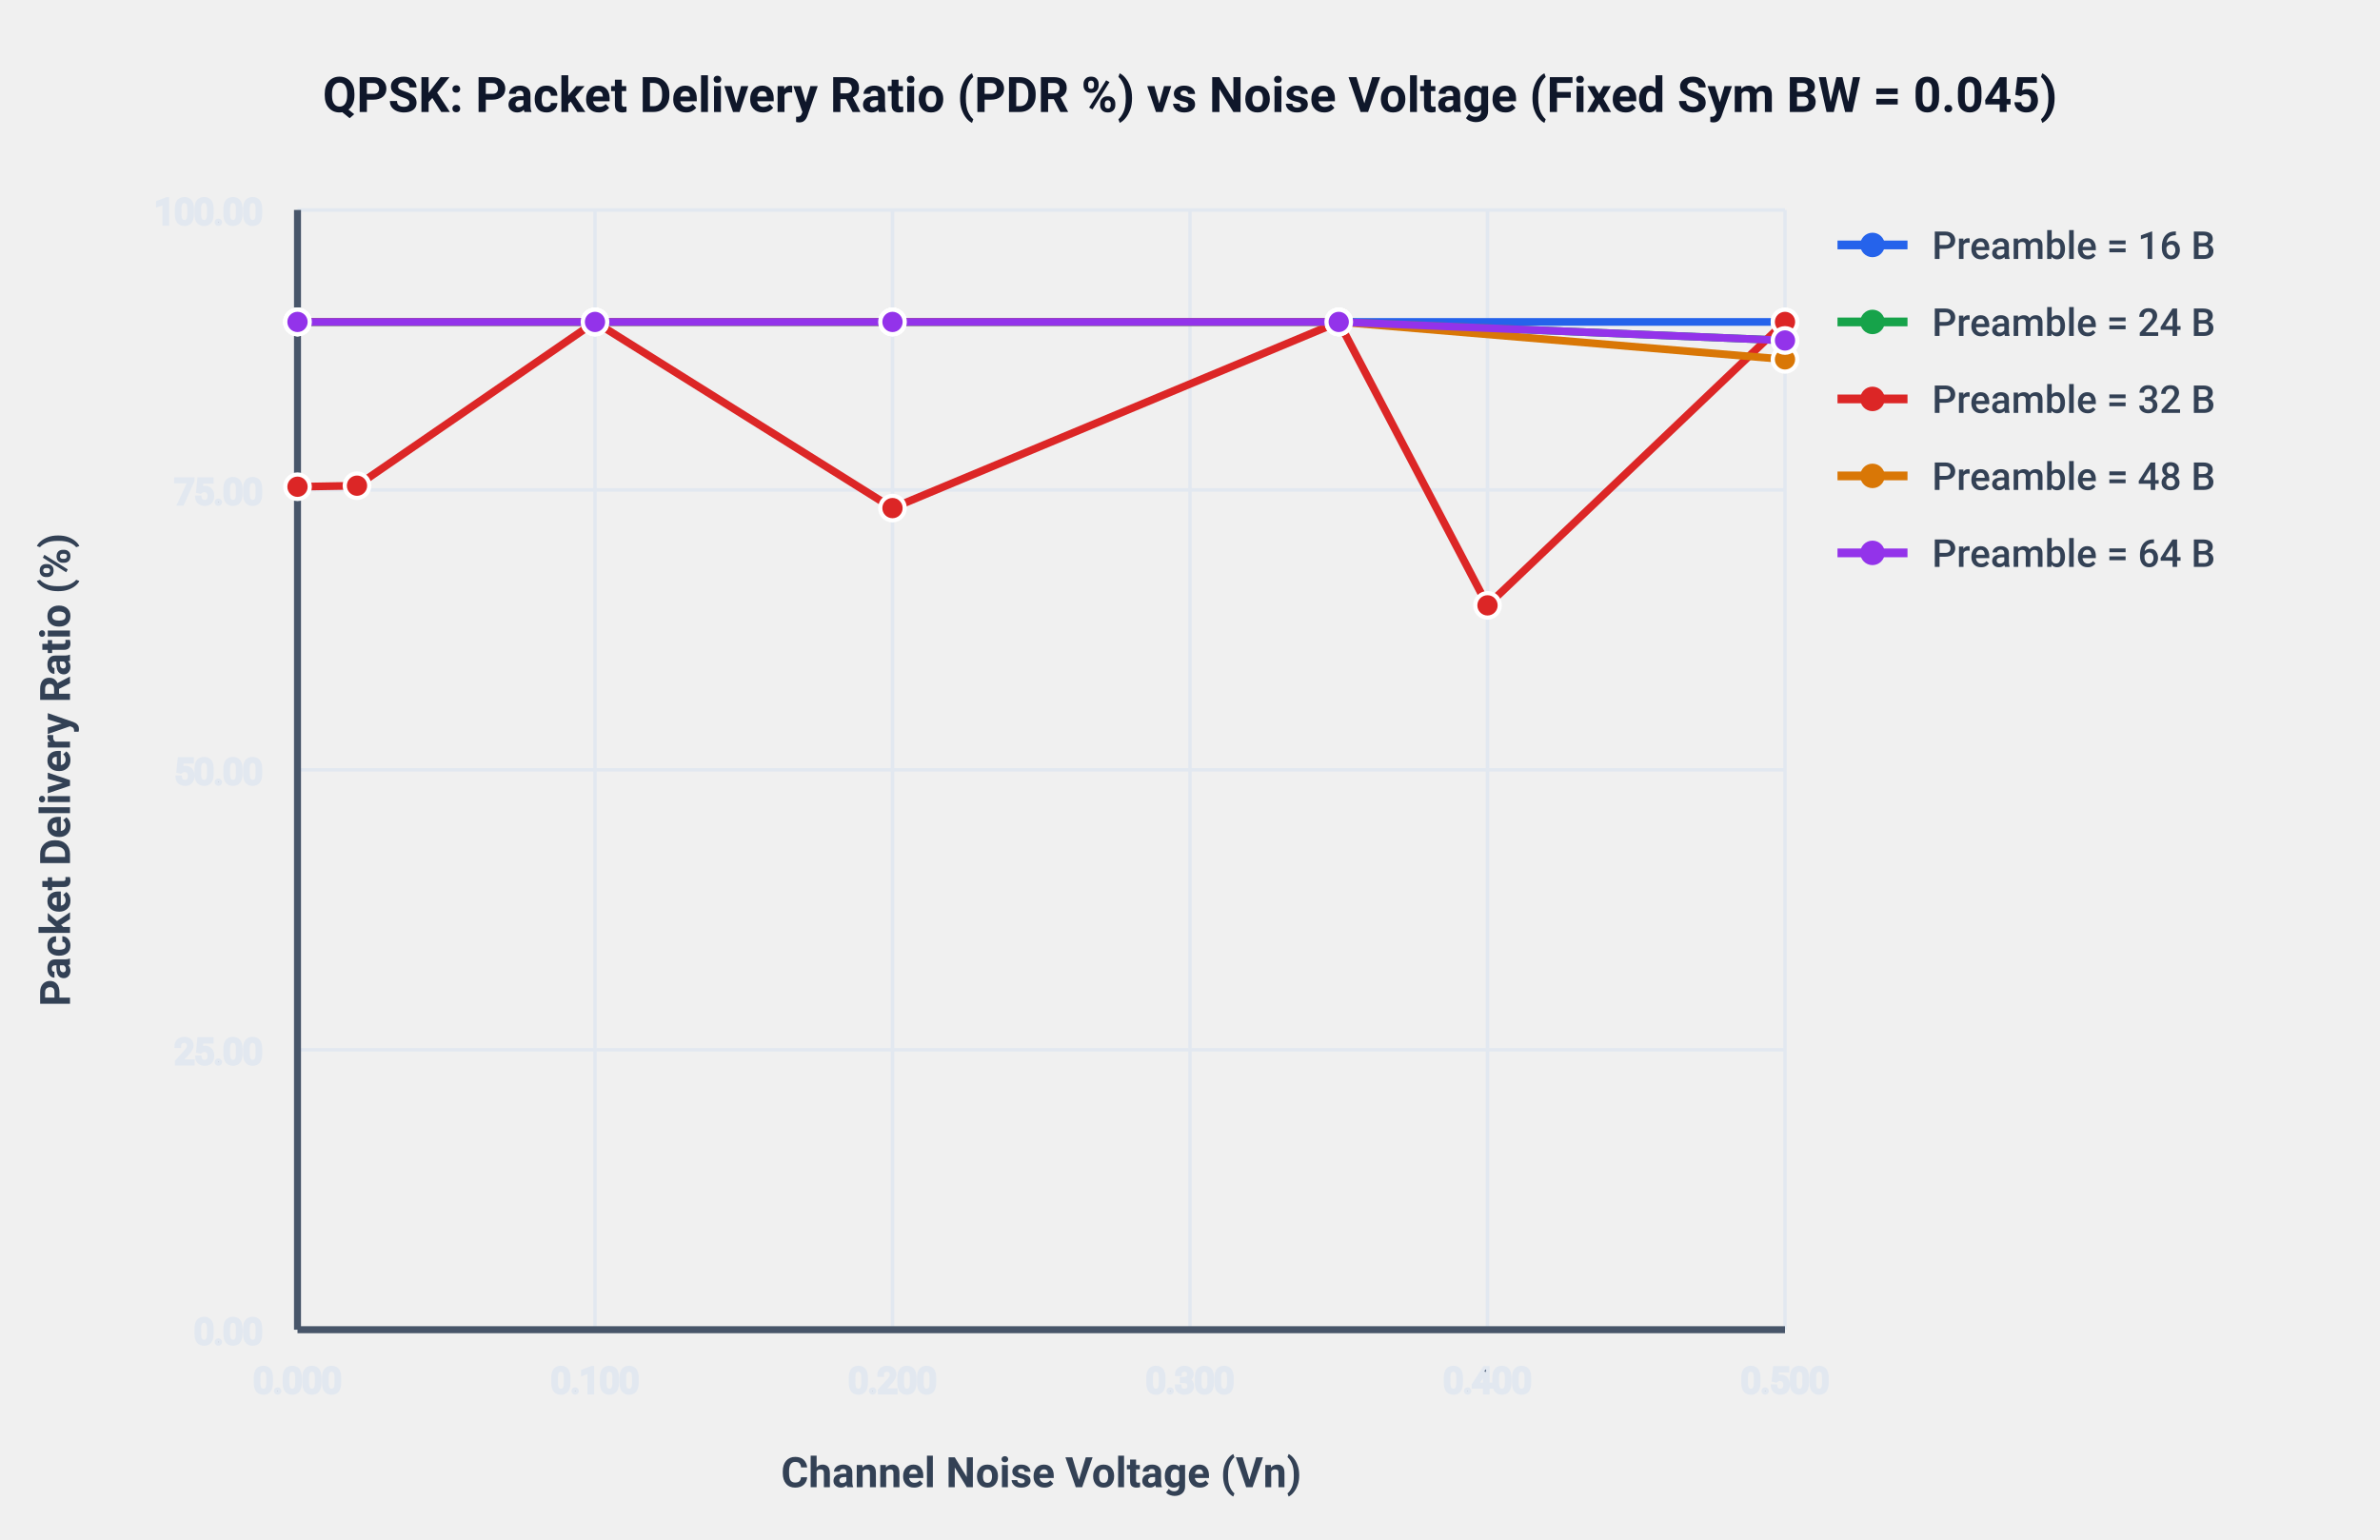
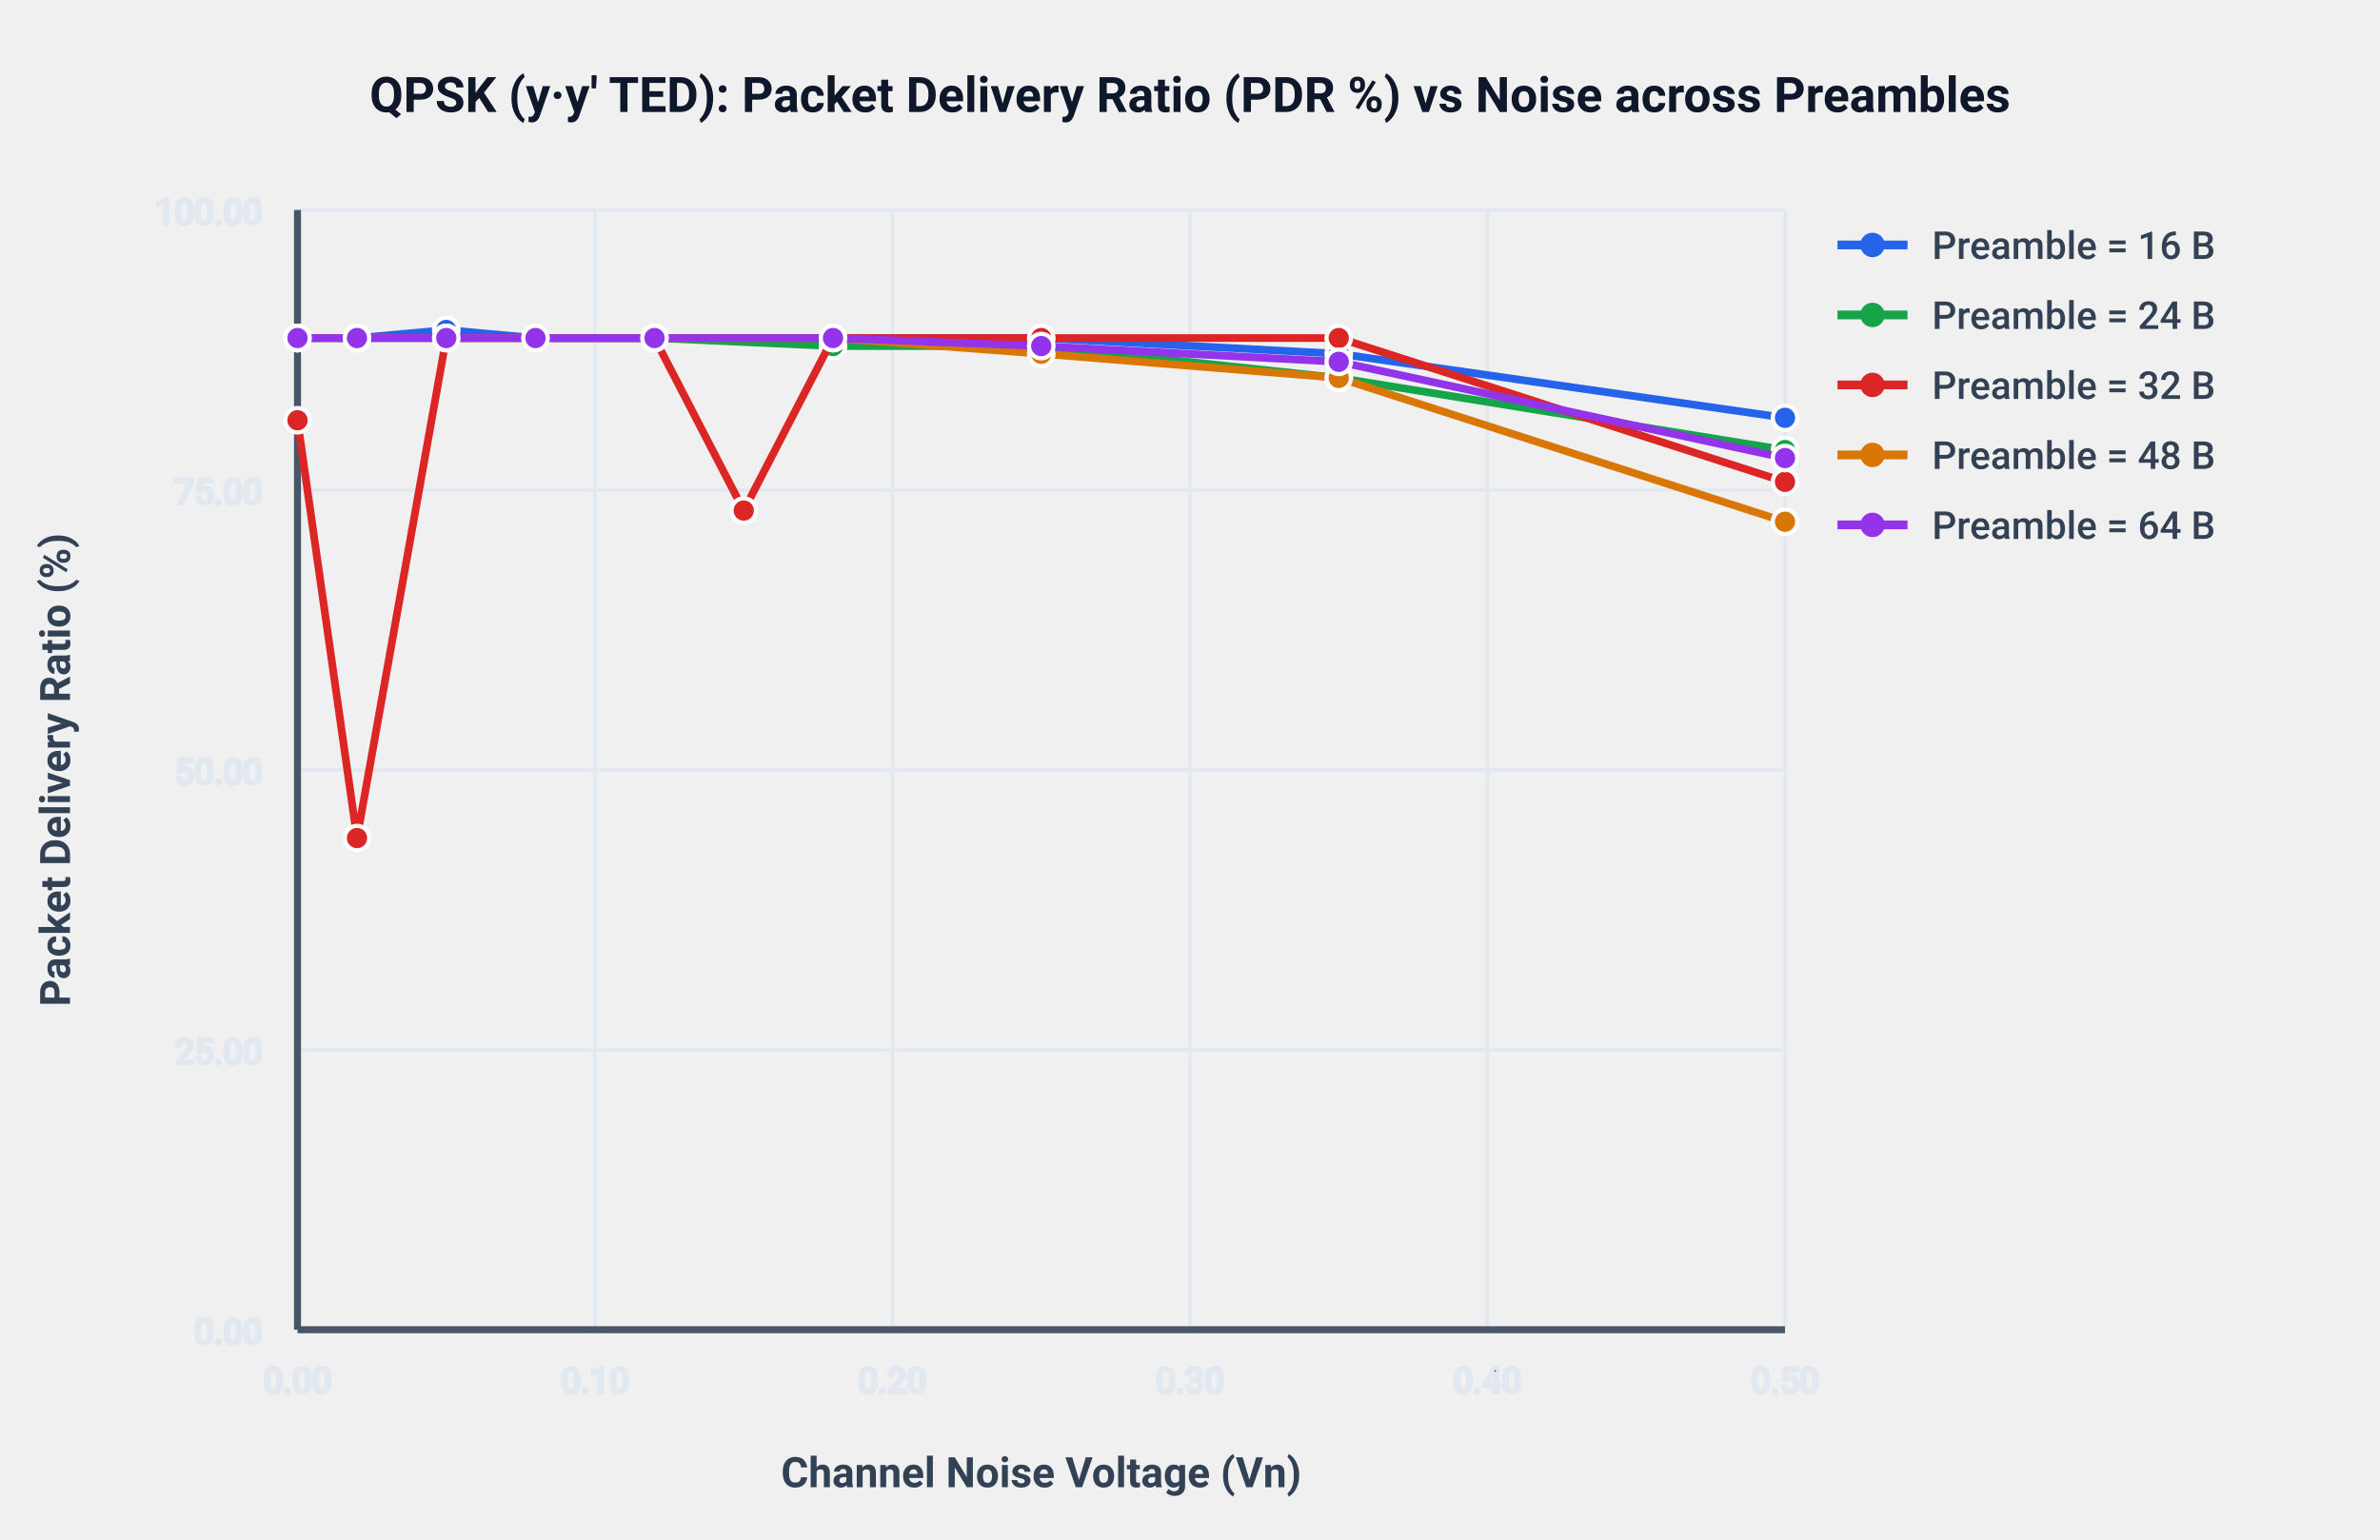
<svg xmlns="http://www.w3.org/2000/svg" viewBox="0 0 680 440" width="680" height="440" style="background:#ffffff; font-family: -apple-system, BlinkMacSystemFont, Segoe UI, Roboto, sans-serif;">
-   <text x="340.0" y="32" text-anchor="middle" font-size="14" font-weight="bold" fill="#0f172a">QPSK: Packet Delivery Ratio (PDR %) vs Noise Voltage (Fixed Sym BW = 0.045)</text>
+   <text x="340.0" y="32" text-anchor="middle" font-size="14" font-weight="bold" fill="#0f172a">QPSK (y·y' TED): Packet Delivery Ratio (PDR %) vs Noise across Preambles</text>
  <g stroke="#e2e8f0" stroke-width="1">
    <line x1="85" y1="380.0" x2="510" y2="380.0" />
    <text x="75" y="384.0" text-anchor="end" font-size="10" fill="#64748b">0.00</text>
    <line x1="85" y1="300.0" x2="510" y2="300.0" />
    <text x="75" y="304.0" text-anchor="end" font-size="10" fill="#64748b">25.00</text>
    <line x1="85" y1="220.0" x2="510" y2="220.0" />
    <text x="75" y="224.0" text-anchor="end" font-size="10" fill="#64748b">50.00</text>
    <line x1="85" y1="140.0" x2="510" y2="140.0" />
    <text x="75" y="144.0" text-anchor="end" font-size="10" fill="#64748b">75.00</text>
    <line x1="85" y1="60.0" x2="510" y2="60.0" />
    <text x="75" y="64.0" text-anchor="end" font-size="10" fill="#64748b">100.00</text>
    <line x1="85.0" y1="60" x2="85.0" y2="380" />
-     <text x="85.0" y="398" text-anchor="middle" font-size="10" fill="#64748b">0.000</text>
+     <text x="85.0" y="398" text-anchor="middle" font-size="10" fill="#64748b">0.00</text>
    <line x1="170.0" y1="60" x2="170.0" y2="380" />
-     <text x="170.0" y="398" text-anchor="middle" font-size="10" fill="#64748b">0.100</text>
+     <text x="170.0" y="398" text-anchor="middle" font-size="10" fill="#64748b">0.10</text>
    <line x1="255.0" y1="60" x2="255.0" y2="380" />
-     <text x="255.0" y="398" text-anchor="middle" font-size="10" fill="#64748b">0.200</text>
+     <text x="255.0" y="398" text-anchor="middle" font-size="10" fill="#64748b">0.20</text>
    <line x1="340.0" y1="60" x2="340.0" y2="380" />
-     <text x="340.0" y="398" text-anchor="middle" font-size="10" fill="#64748b">0.300</text>
+     <text x="340.0" y="398" text-anchor="middle" font-size="10" fill="#64748b">0.30</text>
    <line x1="425.0" y1="60" x2="425.0" y2="380" />
-     <text x="425.0" y="398" text-anchor="middle" font-size="10" fill="#64748b">0.400</text>
+     <text x="425.0" y="398" text-anchor="middle" font-size="10" fill="#64748b">0.40</text>
    <line x1="510.0" y1="60" x2="510.0" y2="380" />
-     <text x="510.0" y="398" text-anchor="middle" font-size="10" fill="#64748b">0.500</text>
+     <text x="510.0" y="398" text-anchor="middle" font-size="10" fill="#64748b">0.50</text>
  </g>
  <line x1="85" y1="380" x2="510" y2="380" stroke="#475569" stroke-width="2" />
  <line x1="85" y1="60" x2="85" y2="380" stroke="#475569" stroke-width="2" />
  <text x="297.5" y="425" text-anchor="middle" font-size="12" font-weight="600" fill="#334155">Channel Noise Voltage (Vn)</text>
  <text transform="rotate(-90)" x="-220.0" y="20" text-anchor="middle" font-size="12" font-weight="600" fill="#334155">Packet Delivery Ratio (%)</text>
-   <path d="M 85.0 92.0 L 170.0 92.0 L 255.0 92.0 L 382.5 92.0 L 510.0 92.0" fill="none" stroke="#2563eb" stroke-width="2.2" />
-   <circle cx="85.0" cy="92.0" r="3.5" fill="#2563eb" stroke="#ffffff" stroke-width="1.2" />
-   <circle cx="170.0" cy="92.0" r="3.5" fill="#2563eb" stroke="#ffffff" stroke-width="1.2" />
-   <circle cx="255.0" cy="92.0" r="3.5" fill="#2563eb" stroke="#ffffff" stroke-width="1.2" />
-   <circle cx="382.5" cy="92.0" r="3.5" fill="#2563eb" stroke="#ffffff" stroke-width="1.2" />
-   <circle cx="510.0" cy="92.0" r="3.5" fill="#2563eb" stroke="#ffffff" stroke-width="1.2" />
+   <path d="M 85.0 96.6 L 102.0 96.6 L 127.5 94.3 L 153.0 96.6 L 187.0 96.6 L 238.0 96.6 L 297.5 96.6 L 382.5 101.1 L 510.0 119.4" fill="none" stroke="#2563eb" stroke-width="2.2" />
+   <circle cx="85.0" cy="96.6" r="3.5" fill="#2563eb" stroke="#ffffff" stroke-width="1.2" />
+   <circle cx="102.0" cy="96.6" r="3.5" fill="#2563eb" stroke="#ffffff" stroke-width="1.2" />
+   <circle cx="127.5" cy="94.3" r="3.5" fill="#2563eb" stroke="#ffffff" stroke-width="1.2" />
+   <circle cx="153.0" cy="96.6" r="3.5" fill="#2563eb" stroke="#ffffff" stroke-width="1.2" />
+   <circle cx="187.0" cy="96.6" r="3.5" fill="#2563eb" stroke="#ffffff" stroke-width="1.2" />
+   <circle cx="238.0" cy="96.6" r="3.5" fill="#2563eb" stroke="#ffffff" stroke-width="1.2" />
+   <circle cx="297.5" cy="96.6" r="3.5" fill="#2563eb" stroke="#ffffff" stroke-width="1.2" />
+   <circle cx="382.5" cy="101.1" r="3.5" fill="#2563eb" stroke="#ffffff" stroke-width="1.2" />
+   <circle cx="510.0" cy="119.4" r="3.5" fill="#2563eb" stroke="#ffffff" stroke-width="1.2" />
  <line x1="525" y1="70" x2="545" y2="70" stroke="#2563eb" stroke-width="2.5" />
  <circle cx="535" cy="70" r="3.5" fill="#2563eb" />
  <text x="552" y="74" font-size="11" font-weight="500" fill="#334155">Preamble = 16 B</text>
-   <path d="M 85.0 92.0 L 170.0 92.0 L 255.0 92.0 L 382.5 92.0 L 510.0 97.3" fill="none" stroke="#16a34a" stroke-width="2.2" />
-   <circle cx="85.0" cy="92.0" r="3.5" fill="#16a34a" stroke="#ffffff" stroke-width="1.2" />
-   <circle cx="170.0" cy="92.0" r="3.5" fill="#16a34a" stroke="#ffffff" stroke-width="1.2" />
-   <circle cx="255.0" cy="92.0" r="3.5" fill="#16a34a" stroke="#ffffff" stroke-width="1.2" />
-   <circle cx="382.5" cy="92.0" r="3.5" fill="#16a34a" stroke="#ffffff" stroke-width="1.2" />
-   <circle cx="510.0" cy="97.3" r="3.5" fill="#16a34a" stroke="#ffffff" stroke-width="1.2" />
-   <line x1="525" y1="92" x2="545" y2="92" stroke="#16a34a" stroke-width="2.5" />
-   <circle cx="535" cy="92" r="3.5" fill="#16a34a" />
-   <text x="552" y="96" font-size="11" font-weight="500" fill="#334155">Preamble = 24 B</text>
-   <path d="M 85.0 139.1 L 102.0 138.8 L 170.0 92.0 L 255.0 145.2 L 382.5 92.0 L 425.0 173.0 L 510.0 92.0" fill="none" stroke="#dc2626" stroke-width="2.2" />
-   <circle cx="85.0" cy="139.1" r="3.5" fill="#dc2626" stroke="#ffffff" stroke-width="1.2" />
-   <circle cx="102.0" cy="138.8" r="3.5" fill="#dc2626" stroke="#ffffff" stroke-width="1.2" />
-   <circle cx="170.0" cy="92.0" r="3.5" fill="#dc2626" stroke="#ffffff" stroke-width="1.2" />
-   <circle cx="255.0" cy="145.2" r="3.5" fill="#dc2626" stroke="#ffffff" stroke-width="1.2" />
-   <circle cx="382.5" cy="92.0" r="3.5" fill="#dc2626" stroke="#ffffff" stroke-width="1.2" />
-   <circle cx="425.0" cy="173.0" r="3.5" fill="#dc2626" stroke="#ffffff" stroke-width="1.2" />
-   <circle cx="510.0" cy="92.0" r="3.5" fill="#dc2626" stroke="#ffffff" stroke-width="1.2" />
-   <line x1="525" y1="114" x2="545" y2="114" stroke="#dc2626" stroke-width="2.5" />
-   <circle cx="535" cy="114" r="3.5" fill="#dc2626" />
-   <text x="552" y="118" font-size="11" font-weight="500" fill="#334155">Preamble = 32 B</text>
-   <path d="M 85.0 92.0 L 170.0 92.0 L 255.0 92.0 L 382.5 92.0 L 510.0 102.7" fill="none" stroke="#d97706" stroke-width="2.2" />
-   <circle cx="85.0" cy="92.0" r="3.5" fill="#d97706" stroke="#ffffff" stroke-width="1.2" />
-   <circle cx="170.0" cy="92.0" r="3.5" fill="#d97706" stroke="#ffffff" stroke-width="1.2" />
-   <circle cx="255.0" cy="92.0" r="3.5" fill="#d97706" stroke="#ffffff" stroke-width="1.2" />
-   <circle cx="382.5" cy="92.0" r="3.5" fill="#d97706" stroke="#ffffff" stroke-width="1.2" />
-   <circle cx="510.0" cy="102.7" r="3.5" fill="#d97706" stroke="#ffffff" stroke-width="1.2" />
-   <line x1="525" y1="136" x2="545" y2="136" stroke="#d97706" stroke-width="2.5" />
-   <circle cx="535" cy="136" r="3.5" fill="#d97706" />
-   <text x="552" y="140" font-size="11" font-weight="500" fill="#334155">Preamble = 48 B</text>
-   <path d="M 85.0 92.0 L 170.0 92.0 L 255.0 92.0 L 382.5 92.0 L 510.0 97.3" fill="none" stroke="#9333ea" stroke-width="2.2" />
-   <circle cx="85.0" cy="92.0" r="3.5" fill="#9333ea" stroke="#ffffff" stroke-width="1.2" />
-   <circle cx="170.0" cy="92.0" r="3.5" fill="#9333ea" stroke="#ffffff" stroke-width="1.2" />
-   <circle cx="255.0" cy="92.0" r="3.5" fill="#9333ea" stroke="#ffffff" stroke-width="1.2" />
-   <circle cx="382.5" cy="92.0" r="3.5" fill="#9333ea" stroke="#ffffff" stroke-width="1.2" />
-   <circle cx="510.0" cy="97.3" r="3.5" fill="#9333ea" stroke="#ffffff" stroke-width="1.2" />
-   <line x1="525" y1="158" x2="545" y2="158" stroke="#9333ea" stroke-width="2.5" />
-   <circle cx="535" cy="158" r="3.5" fill="#9333ea" />
-   <text x="552" y="162" font-size="11" font-weight="500" fill="#334155">Preamble = 64 B</text>
+   <path d="M 85.0 96.6 L 102.0 96.6 L 127.5 96.6 L 153.0 96.6 L 187.0 96.6 L 238.0 98.9 L 297.5 98.9 L 382.5 108.0 L 510.0 128.6" fill="none" stroke="#16a34a" stroke-width="2.2" />
+   <circle cx="85.0" cy="96.6" r="3.5" fill="#16a34a" stroke="#ffffff" stroke-width="1.2" />
+   <circle cx="102.0" cy="96.6" r="3.5" fill="#16a34a" stroke="#ffffff" stroke-width="1.2" />
+   <circle cx="127.5" cy="96.6" r="3.5" fill="#16a34a" stroke="#ffffff" stroke-width="1.2" />
+   <circle cx="153.0" cy="96.6" r="3.5" fill="#16a34a" stroke="#ffffff" stroke-width="1.2" />
+   <circle cx="187.0" cy="96.6" r="3.5" fill="#16a34a" stroke="#ffffff" stroke-width="1.2" />
+   <circle cx="238.0" cy="98.9" r="3.5" fill="#16a34a" stroke="#ffffff" stroke-width="1.2" />
+   <circle cx="297.5" cy="98.9" r="3.5" fill="#16a34a" stroke="#ffffff" stroke-width="1.2" />
+   <circle cx="382.5" cy="108.0" r="3.5" fill="#16a34a" stroke="#ffffff" stroke-width="1.2" />
+   <circle cx="510.0" cy="128.6" r="3.5" fill="#16a34a" stroke="#ffffff" stroke-width="1.2" />
+   <line x1="525" y1="90" x2="545" y2="90" stroke="#16a34a" stroke-width="2.5" />
+   <circle cx="535" cy="90" r="3.5" fill="#16a34a" />
+   <text x="552" y="94" font-size="11" font-weight="500" fill="#334155">Preamble = 24 B</text>
+   <path d="M 85.0 120.1 L 102.0 239.5 L 127.5 96.6 L 153.0 96.6 L 187.0 96.6 L 212.5 145.9 L 238.0 96.6 L 297.5 96.6 L 382.5 96.6 L 510.0 137.7" fill="none" stroke="#dc2626" stroke-width="2.2" />
+   <circle cx="85.0" cy="120.1" r="3.5" fill="#dc2626" stroke="#ffffff" stroke-width="1.2" />
+   <circle cx="102.0" cy="239.5" r="3.5" fill="#dc2626" stroke="#ffffff" stroke-width="1.2" />
+   <circle cx="127.5" cy="96.6" r="3.5" fill="#dc2626" stroke="#ffffff" stroke-width="1.2" />
+   <circle cx="153.0" cy="96.6" r="3.5" fill="#dc2626" stroke="#ffffff" stroke-width="1.2" />
+   <circle cx="187.0" cy="96.6" r="3.5" fill="#dc2626" stroke="#ffffff" stroke-width="1.2" />
+   <circle cx="212.5" cy="145.9" r="3.5" fill="#dc2626" stroke="#ffffff" stroke-width="1.2" />
+   <circle cx="238.0" cy="96.6" r="3.5" fill="#dc2626" stroke="#ffffff" stroke-width="1.2" />
+   <circle cx="297.5" cy="96.6" r="3.5" fill="#dc2626" stroke="#ffffff" stroke-width="1.2" />
+   <circle cx="382.5" cy="96.6" r="3.5" fill="#dc2626" stroke="#ffffff" stroke-width="1.2" />
+   <circle cx="510.0" cy="137.7" r="3.5" fill="#dc2626" stroke="#ffffff" stroke-width="1.2" />
+   <line x1="525" y1="110" x2="545" y2="110" stroke="#dc2626" stroke-width="2.5" />
+   <circle cx="535" cy="110" r="3.5" fill="#dc2626" />
+   <text x="552" y="114" font-size="11" font-weight="500" fill="#334155">Preamble = 32 B</text>
+   <path d="M 85.0 96.6 L 102.0 96.6 L 127.5 96.6 L 153.0 96.6 L 187.0 96.6 L 238.0 96.6 L 297.5 101.1 L 382.5 108.0 L 510.0 149.1" fill="none" stroke="#d97706" stroke-width="2.2" />
+   <circle cx="85.0" cy="96.6" r="3.5" fill="#d97706" stroke="#ffffff" stroke-width="1.2" />
+   <circle cx="102.0" cy="96.6" r="3.5" fill="#d97706" stroke="#ffffff" stroke-width="1.2" />
+   <circle cx="127.5" cy="96.6" r="3.5" fill="#d97706" stroke="#ffffff" stroke-width="1.2" />
+   <circle cx="153.0" cy="96.6" r="3.5" fill="#d97706" stroke="#ffffff" stroke-width="1.2" />
+   <circle cx="187.0" cy="96.6" r="3.5" fill="#d97706" stroke="#ffffff" stroke-width="1.2" />
+   <circle cx="238.0" cy="96.6" r="3.5" fill="#d97706" stroke="#ffffff" stroke-width="1.2" />
+   <circle cx="297.5" cy="101.1" r="3.5" fill="#d97706" stroke="#ffffff" stroke-width="1.2" />
+   <circle cx="382.5" cy="108.0" r="3.5" fill="#d97706" stroke="#ffffff" stroke-width="1.2" />
+   <circle cx="510.0" cy="149.1" r="3.5" fill="#d97706" stroke="#ffffff" stroke-width="1.2" />
+   <line x1="525" y1="130" x2="545" y2="130" stroke="#d97706" stroke-width="2.5" />
+   <circle cx="535" cy="130" r="3.5" fill="#d97706" />
+   <text x="552" y="134" font-size="11" font-weight="500" fill="#334155">Preamble = 48 B</text>
+   <path d="M 85.0 96.6 L 102.0 96.6 L 127.5 96.6 L 153.0 96.6 L 187.0 96.6 L 238.0 96.6 L 297.5 98.9 L 382.5 103.4 L 510.0 130.9" fill="none" stroke="#9333ea" stroke-width="2.2" />
+   <circle cx="85.0" cy="96.6" r="3.5" fill="#9333ea" stroke="#ffffff" stroke-width="1.2" />
+   <circle cx="102.0" cy="96.6" r="3.5" fill="#9333ea" stroke="#ffffff" stroke-width="1.2" />
+   <circle cx="127.5" cy="96.6" r="3.5" fill="#9333ea" stroke="#ffffff" stroke-width="1.2" />
+   <circle cx="153.0" cy="96.6" r="3.5" fill="#9333ea" stroke="#ffffff" stroke-width="1.2" />
+   <circle cx="187.0" cy="96.6" r="3.5" fill="#9333ea" stroke="#ffffff" stroke-width="1.2" />
+   <circle cx="238.0" cy="96.6" r="3.5" fill="#9333ea" stroke="#ffffff" stroke-width="1.2" />
+   <circle cx="297.5" cy="98.9" r="3.5" fill="#9333ea" stroke="#ffffff" stroke-width="1.2" />
+   <circle cx="382.5" cy="103.4" r="3.5" fill="#9333ea" stroke="#ffffff" stroke-width="1.2" />
+   <circle cx="510.0" cy="130.9" r="3.5" fill="#9333ea" stroke="#ffffff" stroke-width="1.2" />
+   <line x1="525" y1="150" x2="545" y2="150" stroke="#9333ea" stroke-width="2.5" />
+   <circle cx="535" cy="150" r="3.5" fill="#9333ea" />
+   <text x="552" y="154" font-size="11" font-weight="500" fill="#334155">Preamble = 64 B</text>
</svg>
